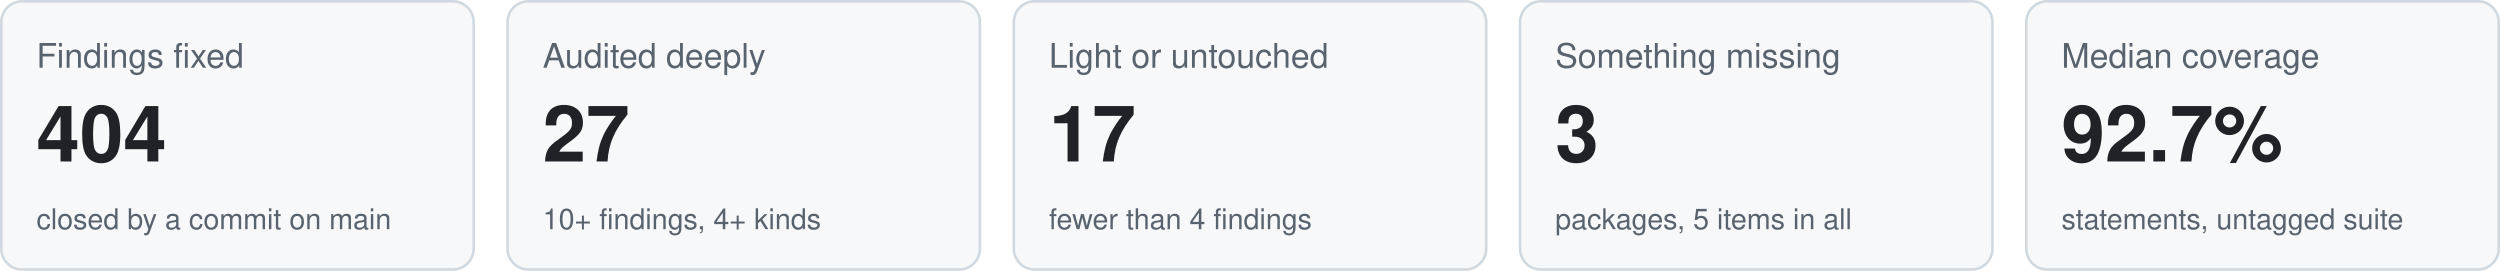
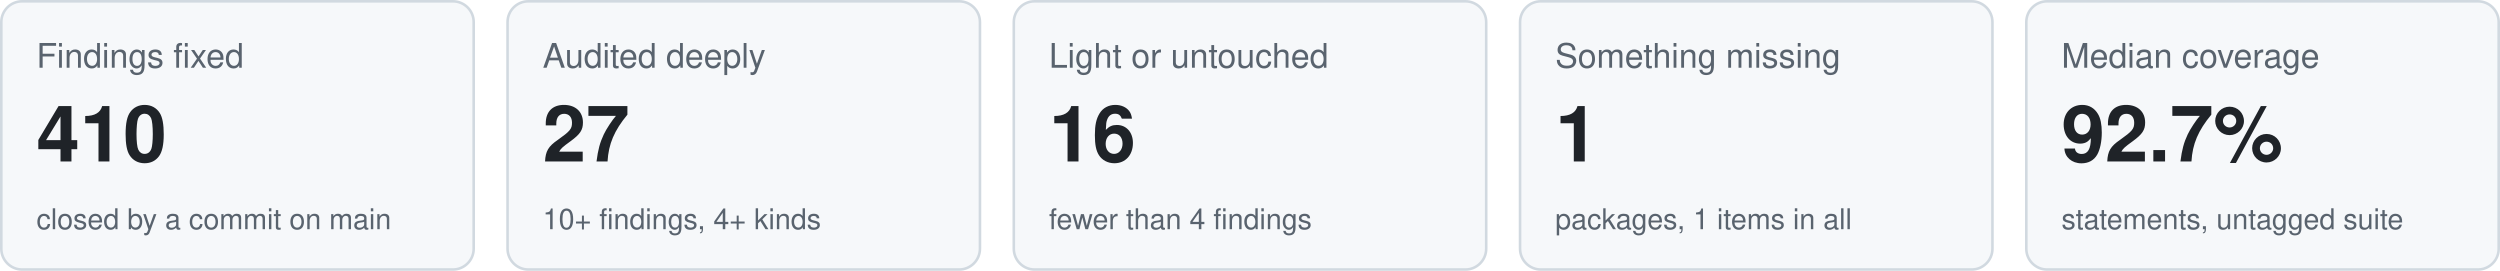
- <svg xmlns="http://www.w3.org/2000/svg" width="960" height="104" viewBox="0 0 960 104" role="img" aria-label="Audit summary: Findings fixed 404; Audited deeply 27; Light or untouched 17; Something missing 3; Median coverage 92.7%">
+ <svg xmlns="http://www.w3.org/2000/svg" width="960" height="104" viewBox="0 0 960 104" role="img" aria-label="Audit summary: Findings fixed 410; Audited deeply 27; Light or untouched 16; Something missing 1; Median coverage 92.7%">
  <rect x="0.5" y="0.5" width="181.4" height="103" rx="8" fill="#f6f8fa" stroke="#d1d9e0" />
  <text x="14" y="26" font-family="-apple-system, BlinkMacSystemFont, 'Segoe UI', Helvetica, Arial, sans-serif" font-size="13" fill="#59636e" text-anchor="start">Findings fixed</text>
-   <text x="14" y="62" font-family="-apple-system, BlinkMacSystemFont, 'Segoe UI', Helvetica, Arial, sans-serif" font-size="30" fill="#1f2328" text-anchor="start" font-weight="600">404</text>
+   <text x="14" y="62" font-family="-apple-system, BlinkMacSystemFont, 'Segoe UI', Helvetica, Arial, sans-serif" font-size="30" fill="#1f2328" text-anchor="start" font-weight="600">410</text>
  <text x="14" y="88" font-family="-apple-system, BlinkMacSystemFont, 'Segoe UI', Helvetica, Arial, sans-serif" font-size="11" fill="#59636e" text-anchor="start">closed by a commit on main</text>
  <rect x="194.9" y="0.5" width="181.4" height="103" rx="8" fill="#f6f8fa" stroke="#d1d9e0" />
  <text x="208.4" y="26" font-family="-apple-system, BlinkMacSystemFont, 'Segoe UI', Helvetica, Arial, sans-serif" font-size="13" fill="#59636e" text-anchor="start">Audited deeply</text>
  <text x="208.4" y="62" font-family="-apple-system, BlinkMacSystemFont, 'Segoe UI', Helvetica, Arial, sans-serif" font-size="30" fill="#1f2328" text-anchor="start" font-weight="600">27</text>
  <text x="208.4" y="88" font-family="-apple-system, BlinkMacSystemFont, 'Segoe UI', Helvetica, Arial, sans-serif" font-size="11" fill="#59636e" text-anchor="start">10+ findings, 4+ kinds</text>
  <rect x="389.3" y="0.5" width="181.4" height="103" rx="8" fill="#f6f8fa" stroke="#d1d9e0" />
  <text x="402.8" y="26" font-family="-apple-system, BlinkMacSystemFont, 'Segoe UI', Helvetica, Arial, sans-serif" font-size="13" fill="#59636e" text-anchor="start">Light or untouched</text>
-   <text x="402.8" y="62" font-family="-apple-system, BlinkMacSystemFont, 'Segoe UI', Helvetica, Arial, sans-serif" font-size="30" fill="#1f2328" text-anchor="start" font-weight="600">17</text>
+   <text x="402.8" y="62" font-family="-apple-system, BlinkMacSystemFont, 'Segoe UI', Helvetica, Arial, sans-serif" font-size="30" fill="#1f2328" text-anchor="start" font-weight="600">16</text>
  <text x="402.8" y="88" font-family="-apple-system, BlinkMacSystemFont, 'Segoe UI', Helvetica, Arial, sans-serif" font-size="11" fill="#59636e" text-anchor="start">fewer than 4 findings</text>
  <rect x="583.7" y="0.5" width="181.4" height="103" rx="8" fill="#f6f8fa" stroke="#d1d9e0" />
  <text x="597.2" y="26" font-family="-apple-system, BlinkMacSystemFont, 'Segoe UI', Helvetica, Arial, sans-serif" font-size="13" fill="#59636e" text-anchor="start">Something missing</text>
-   <text x="597.2" y="62" font-family="-apple-system, BlinkMacSystemFont, 'Segoe UI', Helvetica, Arial, sans-serif" font-size="30" fill="#1f2328" text-anchor="start" font-weight="600">3</text>
-   <text x="597.2" y="88" font-family="-apple-system, BlinkMacSystemFont, 'Segoe UI', Helvetica, Arial, sans-serif" font-size="11" fill="#59636e" text-anchor="start">packages, 5 items in all</text>
+   <text x="597.2" y="62" font-family="-apple-system, BlinkMacSystemFont, 'Segoe UI', Helvetica, Arial, sans-serif" font-size="30" fill="#1f2328" text-anchor="start" font-weight="600">1</text>
+   <text x="597.2" y="88" font-family="-apple-system, BlinkMacSystemFont, 'Segoe UI', Helvetica, Arial, sans-serif" font-size="11" fill="#59636e" text-anchor="start">packages, 1 items in all</text>
  <rect x="778.1" y="0.5" width="181.4" height="103" rx="8" fill="#f6f8fa" stroke="#d1d9e0" />
  <text x="791.6" y="26" font-family="-apple-system, BlinkMacSystemFont, 'Segoe UI', Helvetica, Arial, sans-serif" font-size="13" fill="#59636e" text-anchor="start">Median coverage</text>
  <text x="791.6" y="62" font-family="-apple-system, BlinkMacSystemFont, 'Segoe UI', Helvetica, Arial, sans-serif" font-size="30" fill="#1f2328" text-anchor="start" font-weight="600">92.7%</text>
  <text x="791.6" y="88" font-family="-apple-system, BlinkMacSystemFont, 'Segoe UI', Helvetica, Arial, sans-serif" font-size="11" fill="#59636e" text-anchor="start">statements, untagged suite</text>
</svg>
